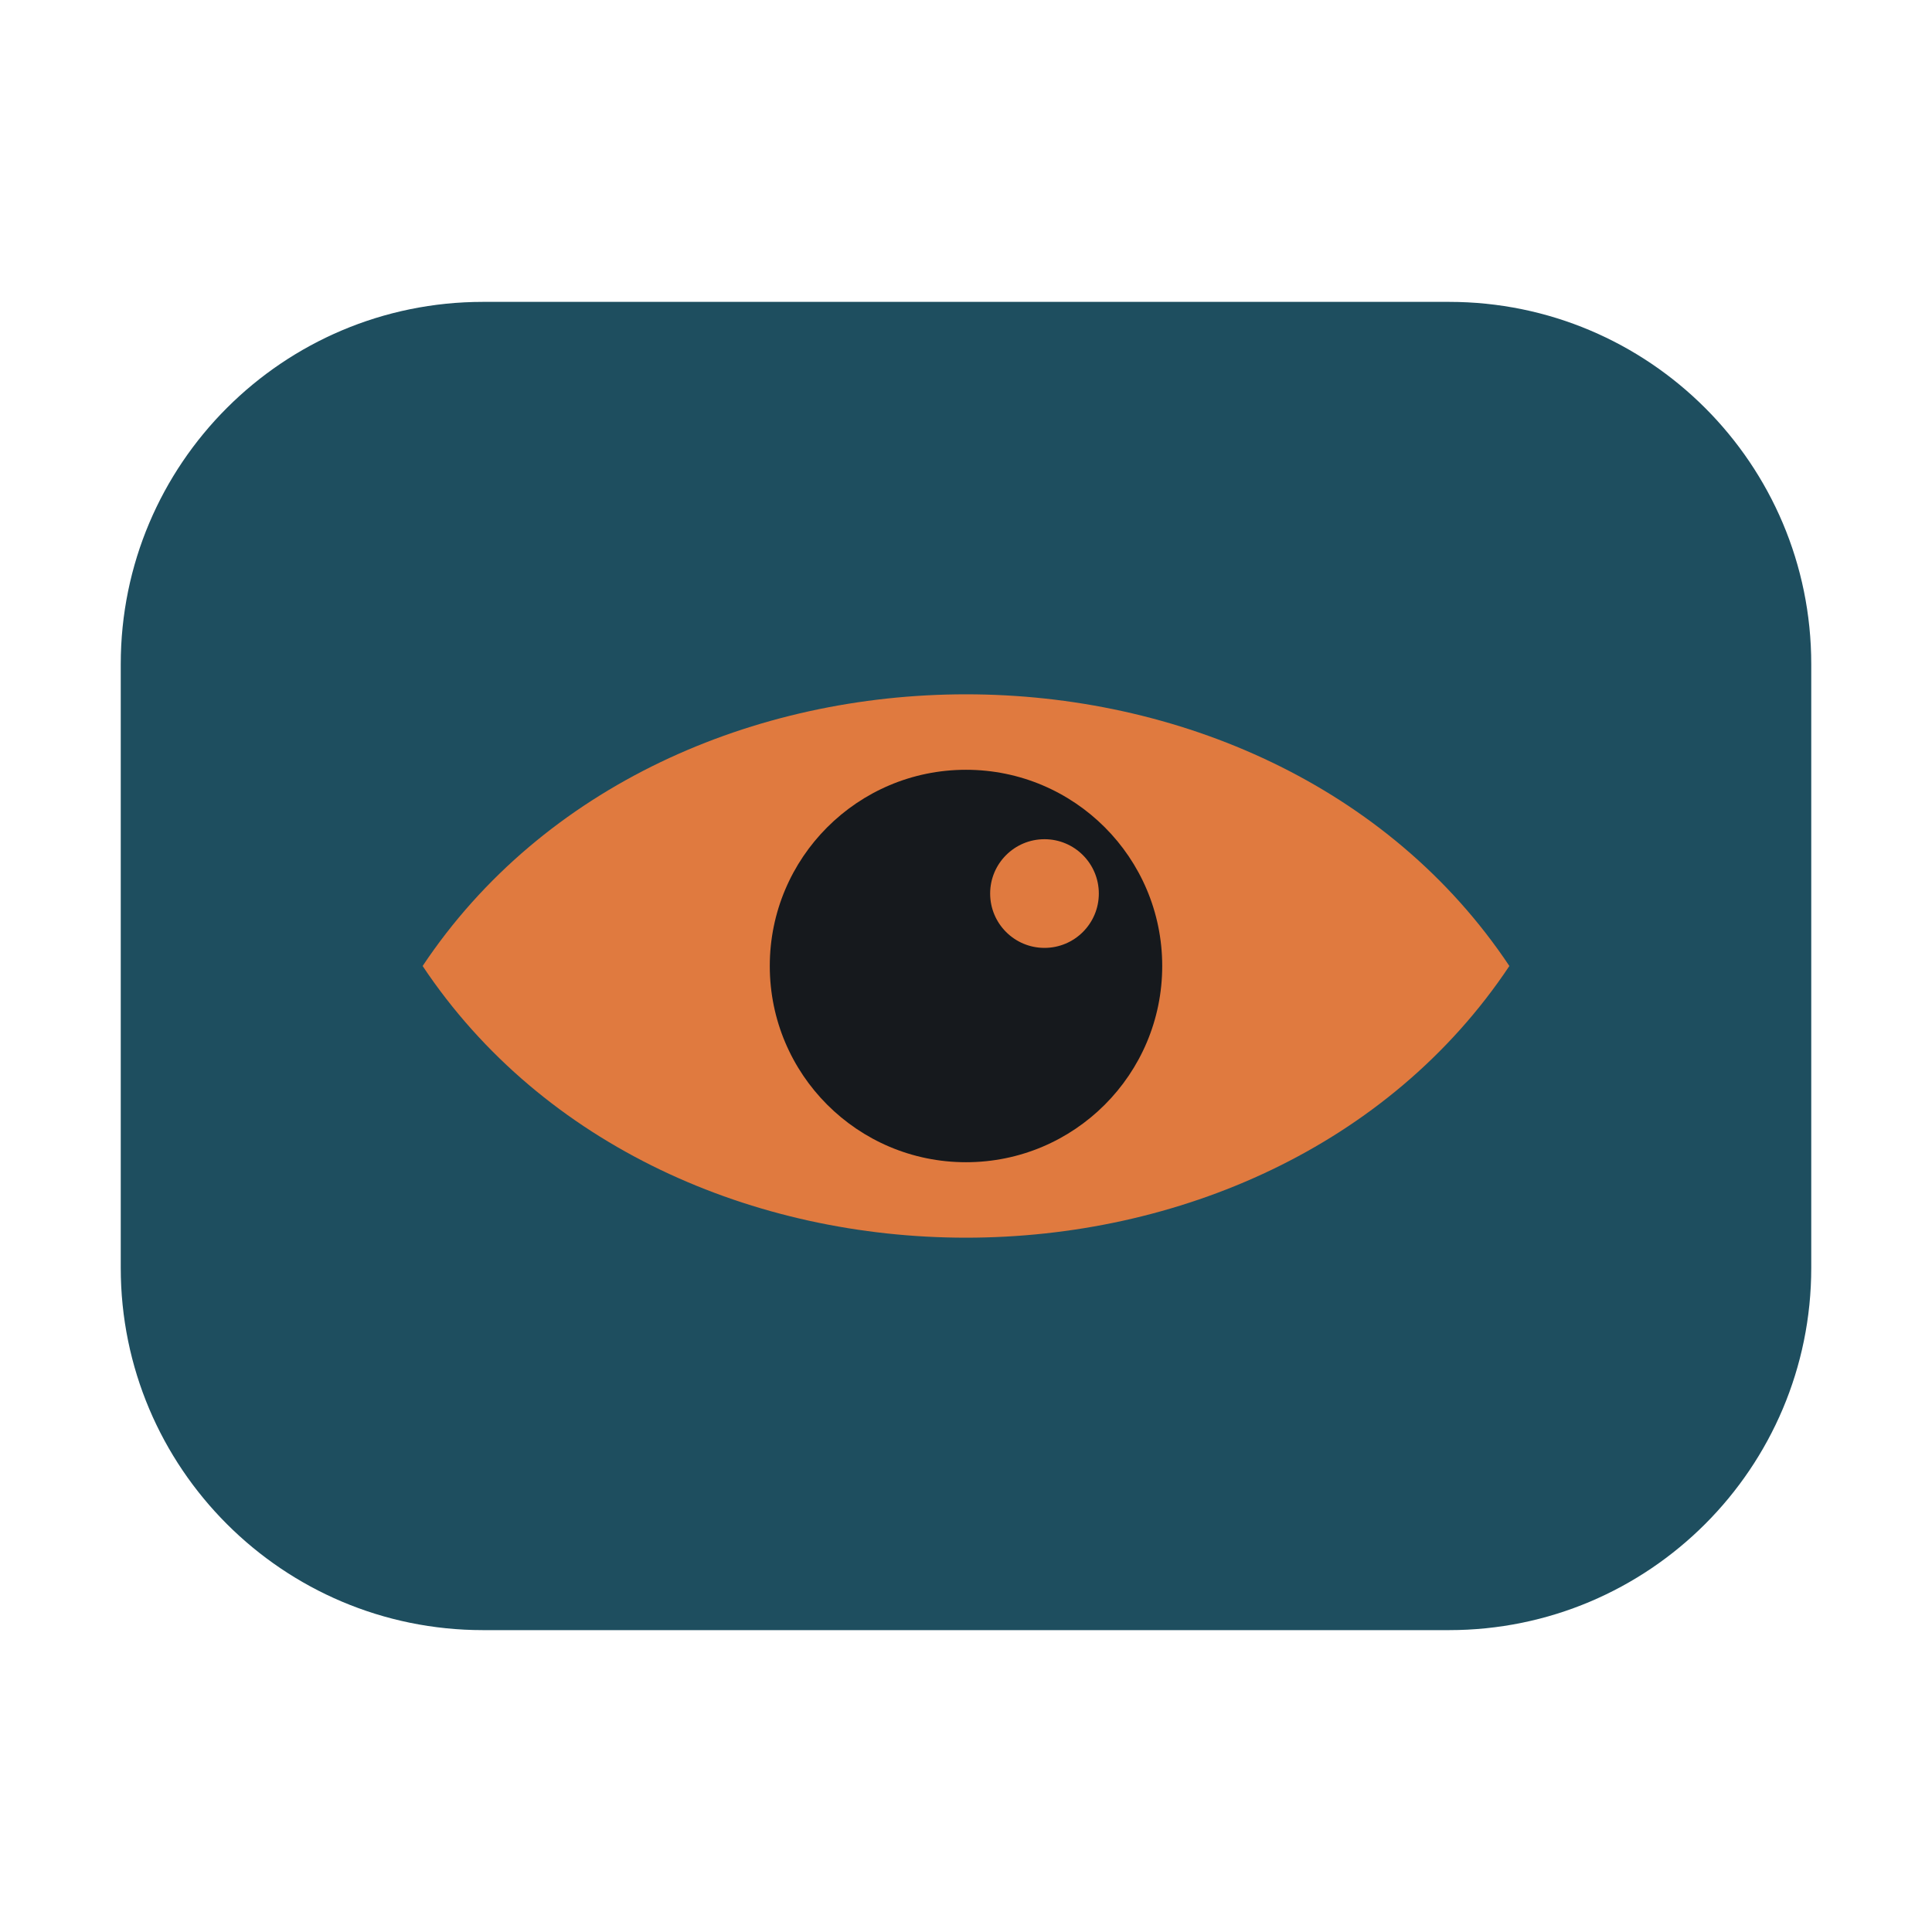
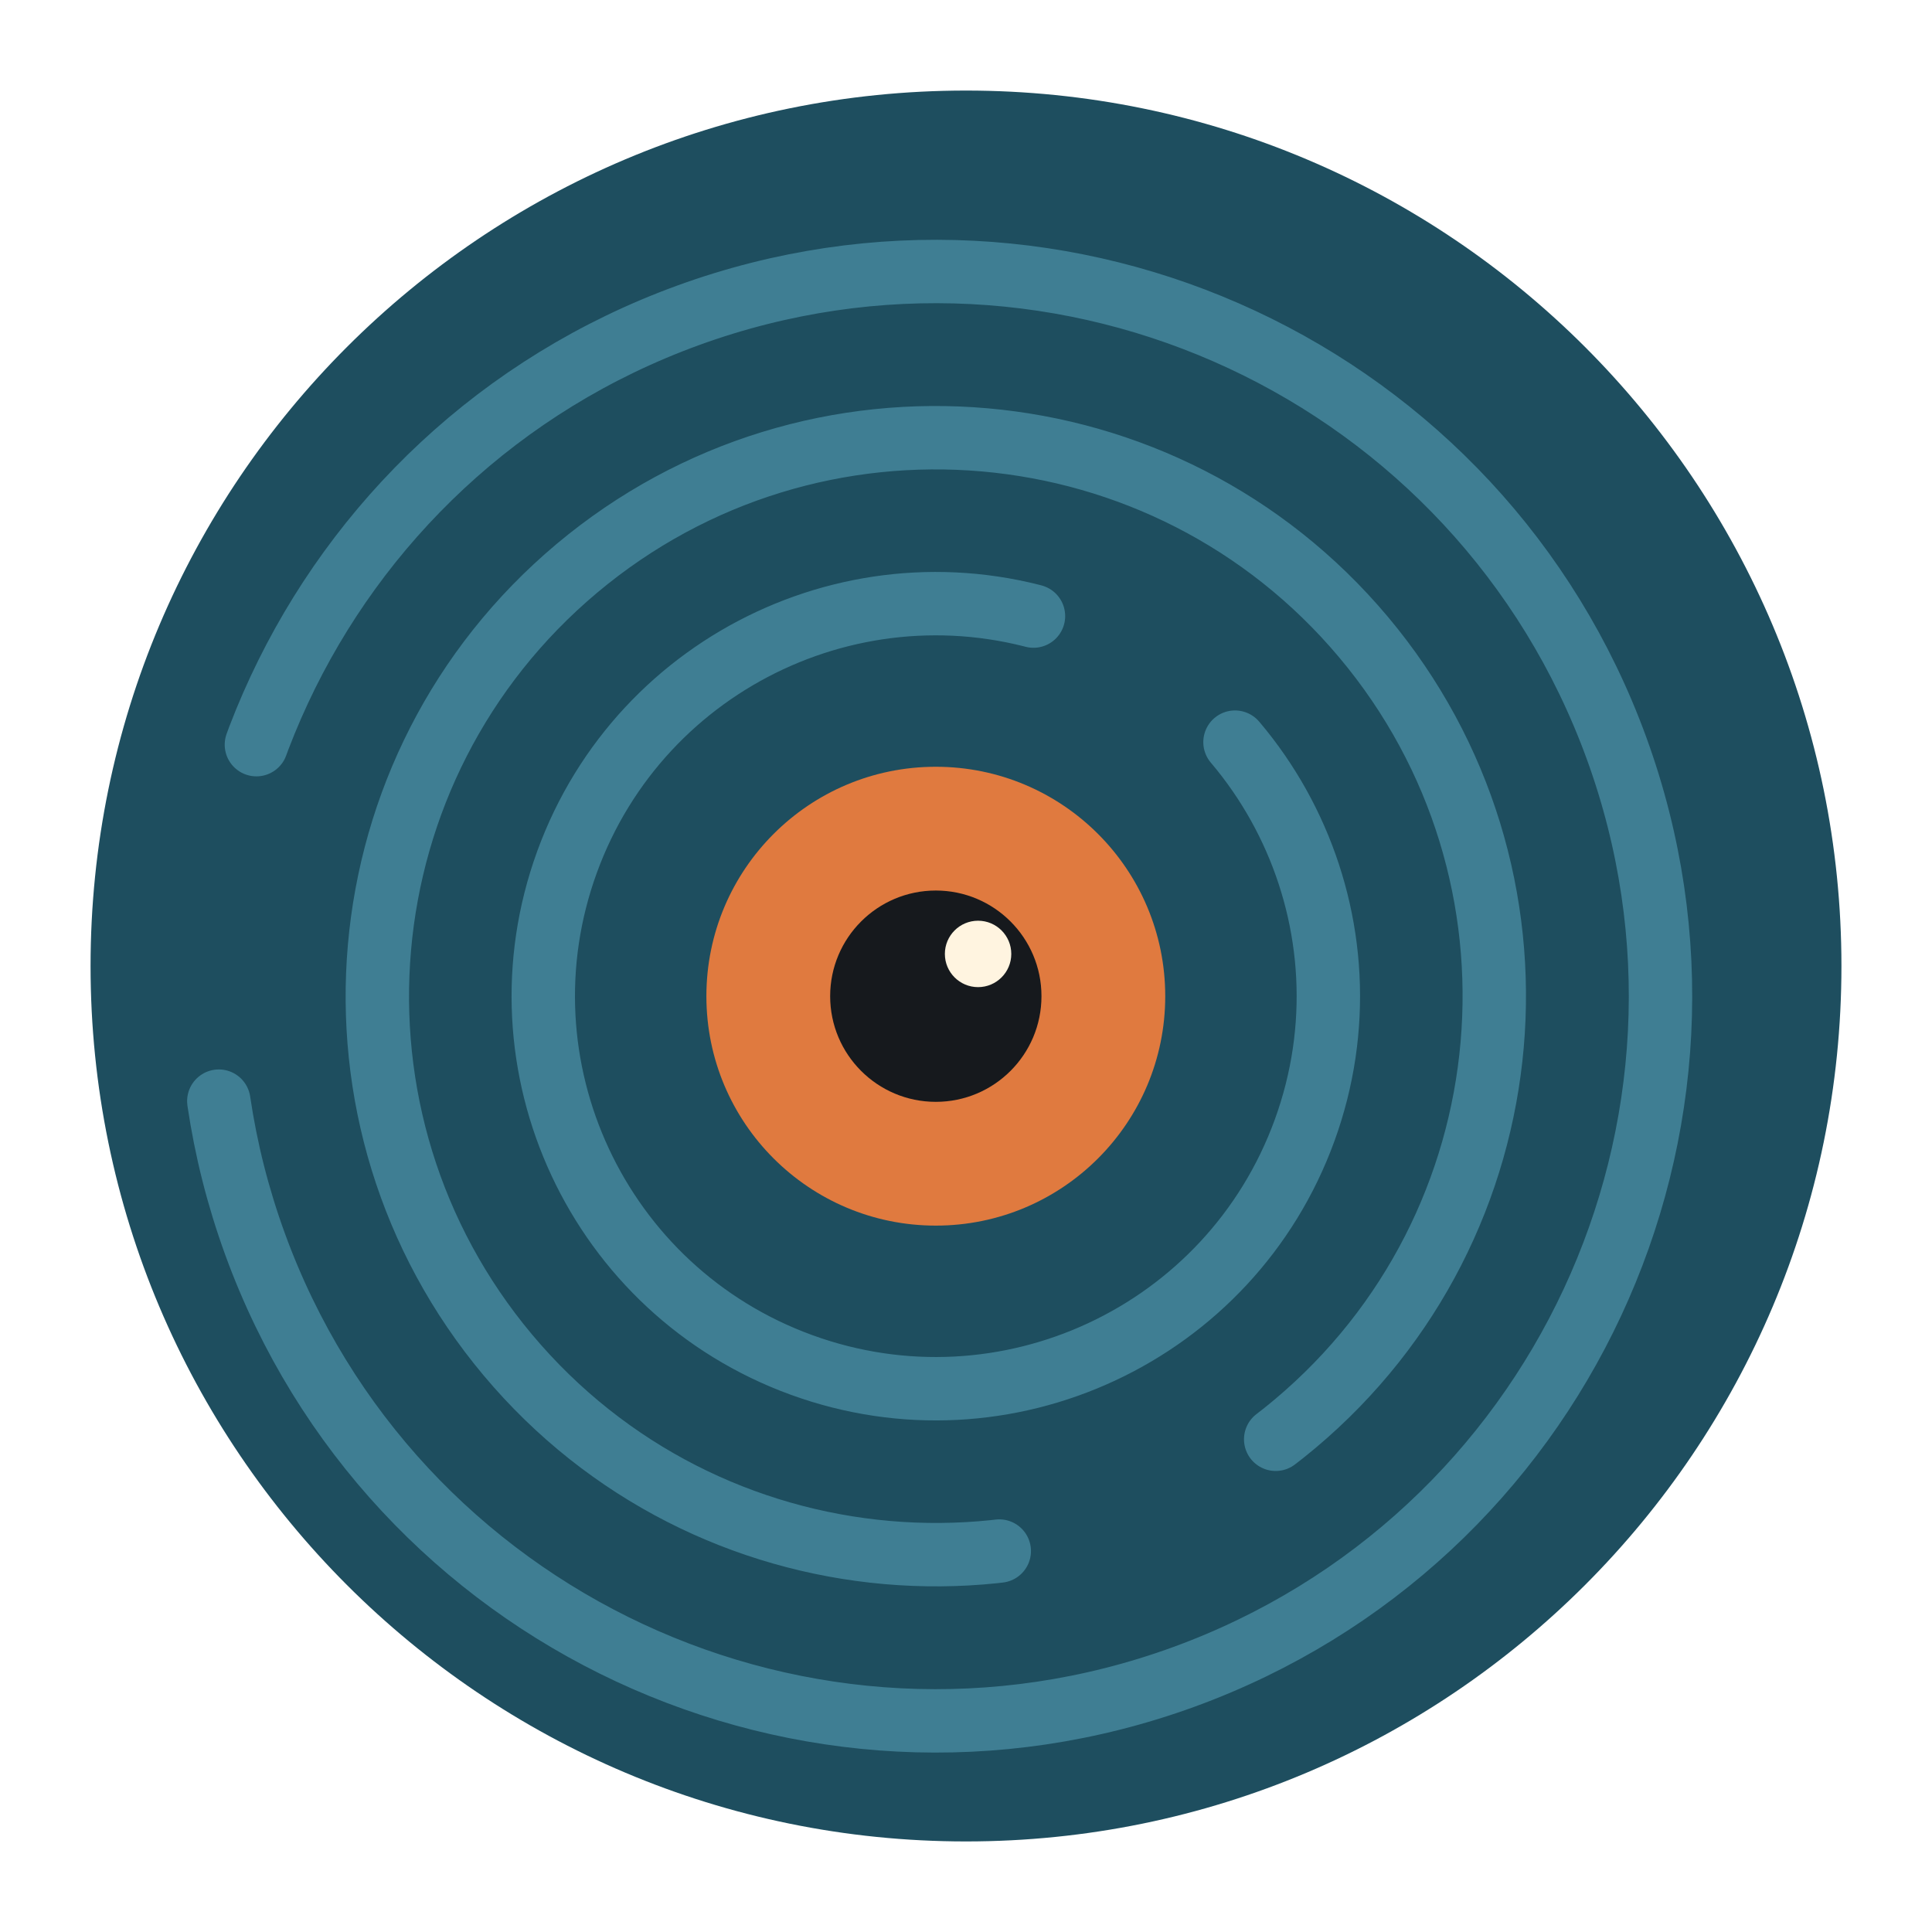
<svg xmlns="http://www.w3.org/2000/svg" viewBox="0 0 64 64" role="img" aria-label="Security Awareness Studio">
-   <rect x="4" y="10" width="56" height="44" rx="12" fill="#1E4E5F" />
-   <path d="M14 32 C22 20, 42 20, 50 32 C42 44, 22 44, 14 32 Z" fill="#E07A3F" />
-   <circle cx="32" cy="32" r="6.5" fill="#16191D" />
-   <circle cx="34.6" cy="29.6" r="1.8" fill="#E07A3F" />
+   <circle cx="32" cy="32" r="29" fill="#1E4E5F" />
+   <circle cx="31" cy="33" r="13" fill="none" stroke="#3F7E93" stroke-width="2.1" stroke-linecap="round" stroke-dasharray="60 8" transform="rotate(20 31 33)" />
+   <circle cx="31" cy="33" r="18.5" fill="none" stroke="#3F7E93" stroke-width="2.1" stroke-linecap="round" stroke-dasharray="88 10" transform="rotate(140 31 33)" />
+   <circle cx="31" cy="33" r="24" fill="none" stroke="#3F7E93" stroke-width="2.1" stroke-linecap="round" stroke-dasharray="118 12" transform="rotate(250 31 33)" />
+   <circle cx="31" cy="33" r="7.6" fill="#E07A3F" />
+   <circle cx="31" cy="33" r="3.5" fill="#16191D" />
+   <circle cx="32.4" cy="31.6" r="1.1" fill="#FFF4E0" />
</svg>
